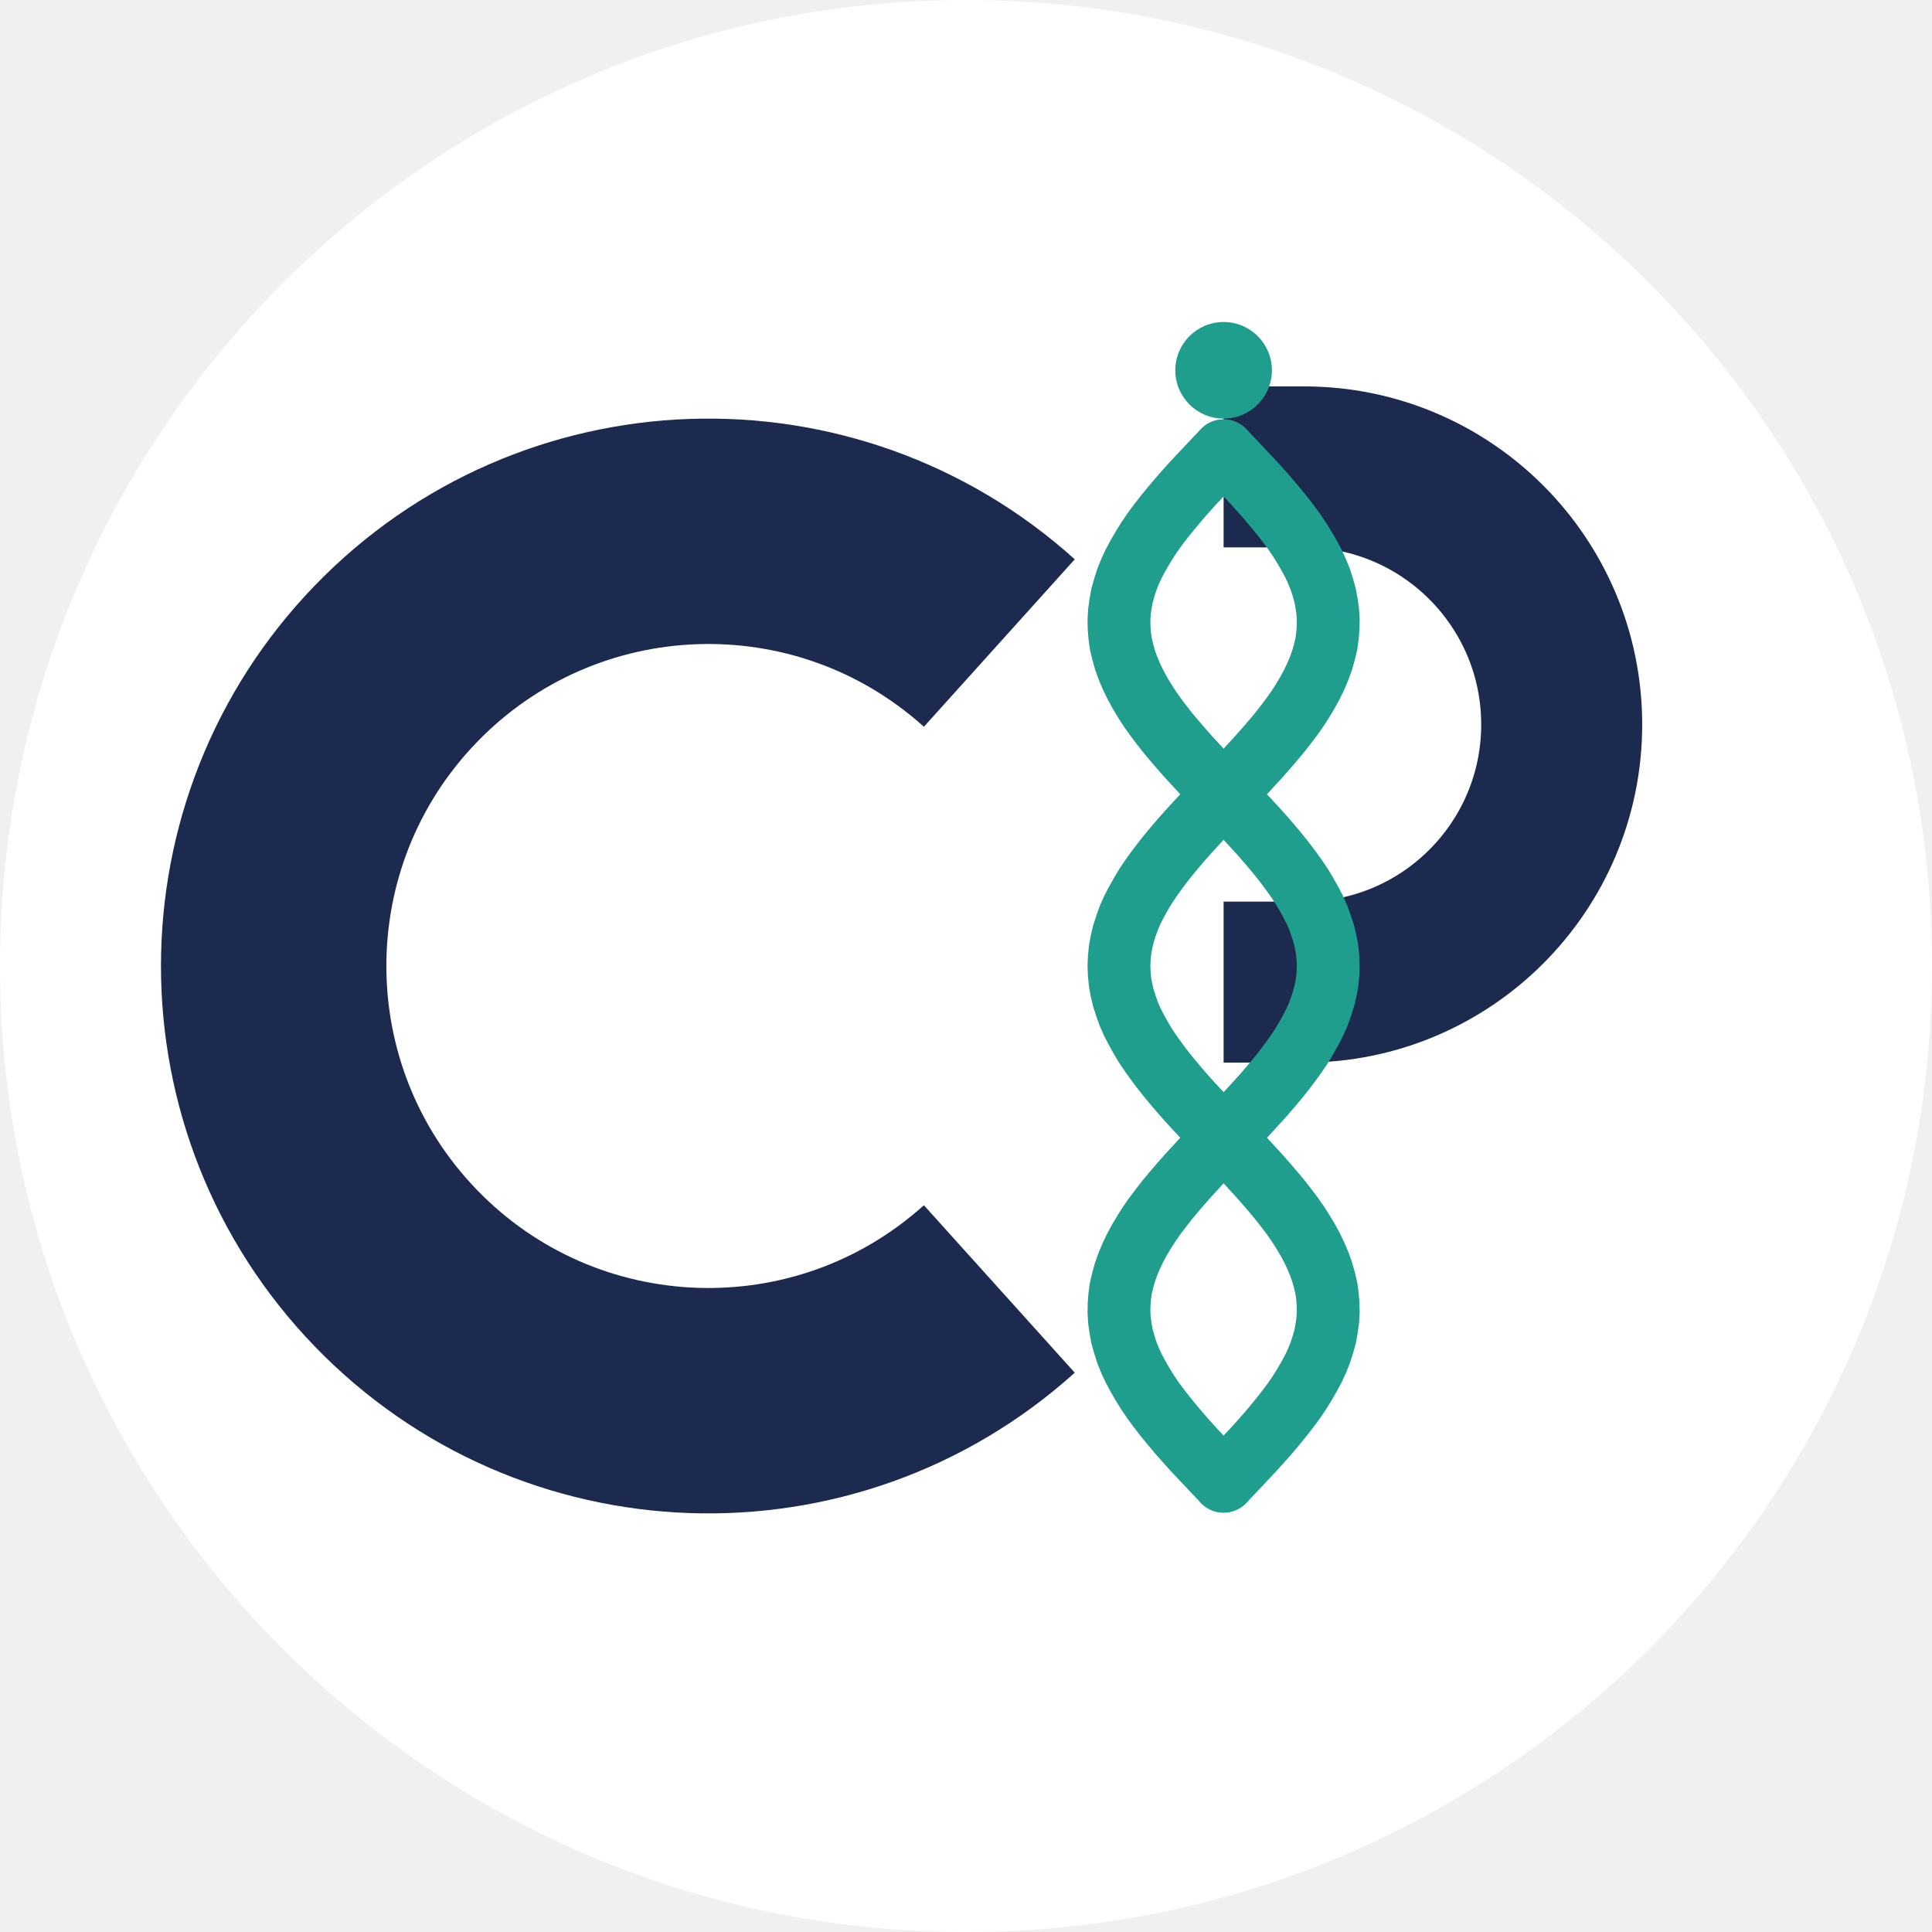
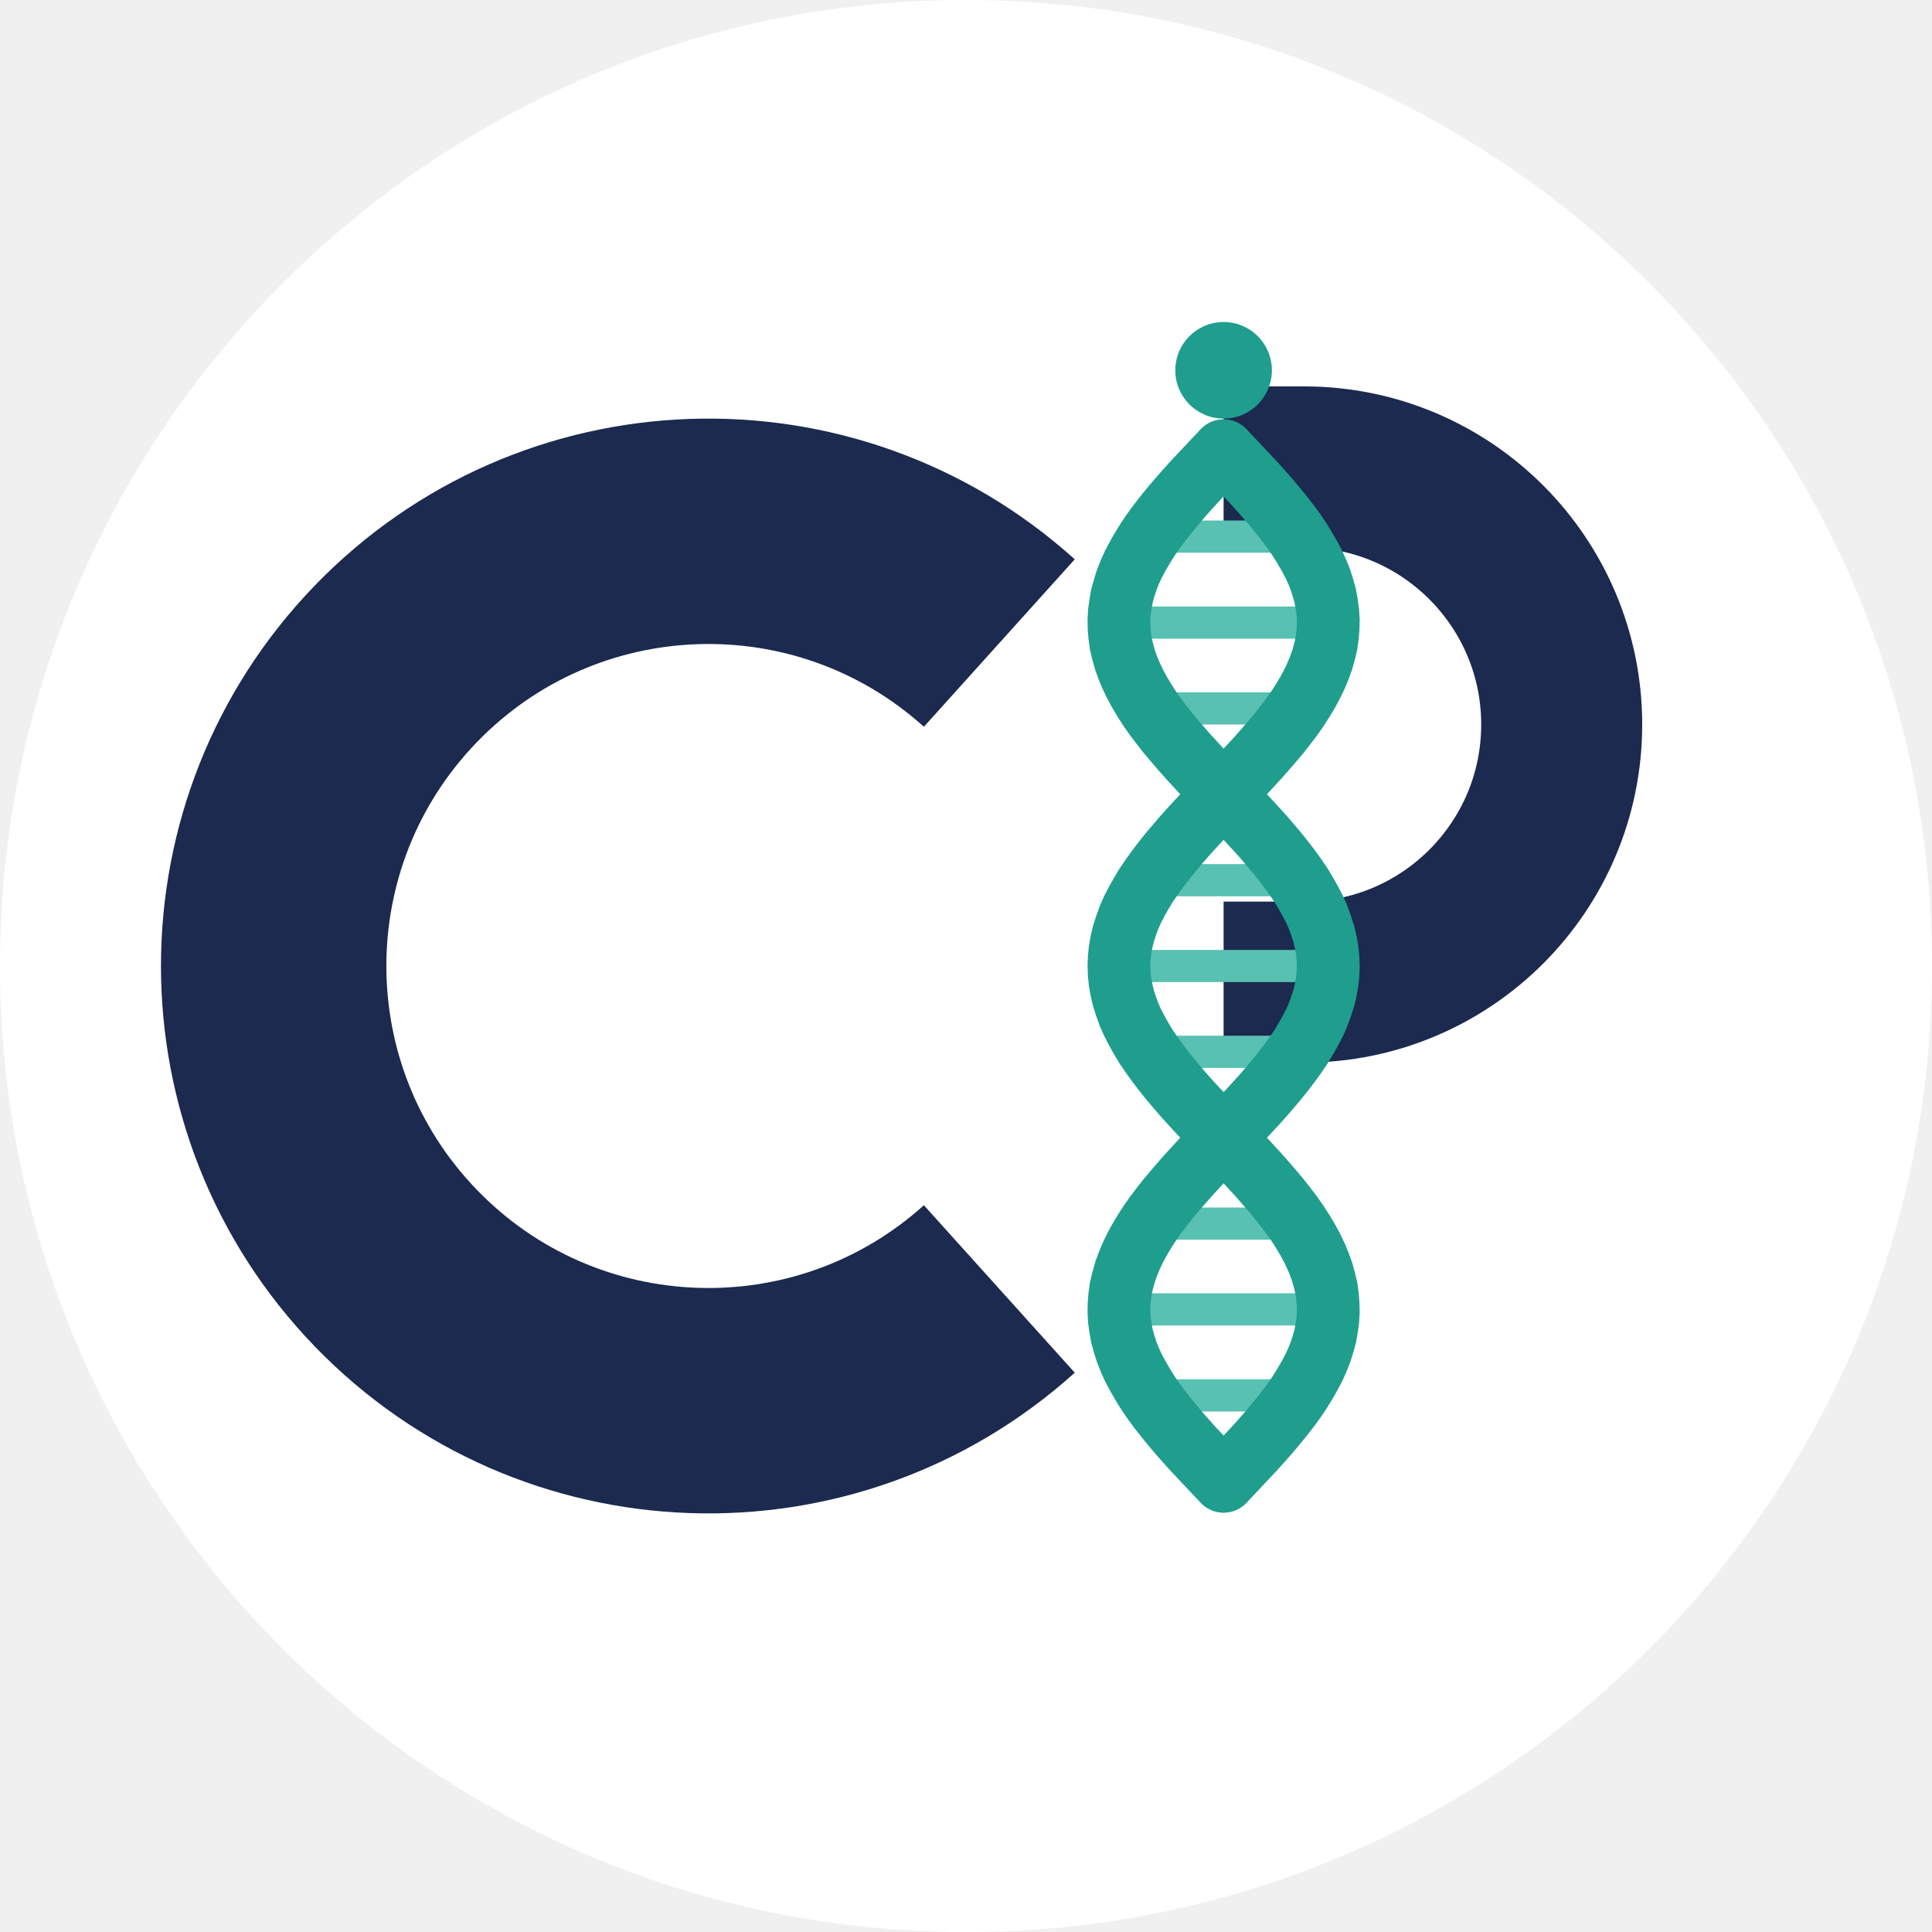
<svg xmlns="http://www.w3.org/2000/svg" viewBox="0 0 120 120" role="img" aria-label="CheckPeps">
  <circle cx="60" cy="60" r="60" fill="#ffffff" />
  <path d="M62.07 39.94 A27 27 0 1 0 62.07 80.06" fill="none" stroke="#1b2a4e" stroke-width="14" />
  <path d="M76 29 H81 A16 16 0 0 1 81 61 H76" fill="none" stroke="#1b2a4e" stroke-width="10" />
+   <g stroke="#58c1b1" stroke-width="2" stroke-linecap="round">
+     <line x1="72.60" y1="33.33" x2="79.40" y2="33.33" />
+     <line x1="70.70" y1="38.67" x2="81.30" y2="38.67" />
+     <line x1="72.60" y1="44.00" x2="79.40" y2="44.00" />
+     <line x1="72.60" y1="54.67" x2="79.40" y2="54.67" />
+     <line x1="70.70" y1="60.00" x2="81.30" y2="60.00" />
+     <line x1="72.60" y1="65.33" x2="79.40" y2="65.33" />
+     <line x1="72.60" y1="76.00" x2="79.40" y2="76.00" />
+     <line x1="70.70" y1="81.33" x2="81.30" y2="81.33" />
+     <line x1="72.60" y1="86.67" x2="79.40" y2="86.67" />
+   </g>
  <g fill="none" stroke="#1f9e8e" stroke-width="3.9" stroke-linecap="round">
    <path d="M76.00 28.00 L76.48 28.50 L76.95 29.00 L77.42 29.50 L77.89 30.00 L78.34 30.50 L78.78 31.00 L79.20 31.50 L79.61 32.00 L80.00 32.50 L80.37 33.00 L80.71 33.50 L81.02 34.00 L81.31 34.50 L81.58 35.00 L81.81 35.50 L82.01 36.00 L82.17 36.50 L82.31 37.00 L82.40 37.50 L82.47 38.00 L82.50 38.50 L82.49 39.00 L82.45 39.50 L82.38 40.00 L82.26 40.50 L82.12 41.00 L81.94 41.50 L81.73 42.00 L81.49 42.50 L81.22 43.00 L80.92 43.50 L80.60 44.00 L80.25 44.50 L79.87 45.00 L79.48 45.50 L79.06 46.00 L78.63 46.50 L78.19 47.00 L77.73 47.50 L77.27 48.00 L76.80 48.50 L76.32 49.00 L75.84 49.50 L75.36 50.00 L74.89 50.50 L74.42 51.00 L73.96 51.50 L73.51 52.00 L73.08 52.50 L72.66 53.00 L72.26 53.50 L71.88 54.00 L71.52 54.50 L71.18 55.00 L70.88 55.50 L70.60 56.00 L70.34 56.50 L70.12 57.00 L69.94 57.50 L69.78 58.00 L69.66 58.50 L69.57 59.00 L69.52 59.50 L69.50 60.00 L69.52 60.50 L69.57 61.00 L69.66 61.50 L69.78 62.00 L69.94 62.50 L70.12 63.00 L70.34 63.50 L70.60 64.00 L70.88 64.50 L71.18 65.00 L71.52 65.50 L71.88 66.00 L72.26 66.50 L72.66 67.00 L73.08 67.50 L73.51 68.00 L73.96 68.50 L74.42 69.00 L74.89 69.50 L75.36 70.00 L75.84 70.50 L76.32 71.00 L76.80 71.50 L77.27 72.00 L77.73 72.50 L78.19 73.00 L78.63 73.50 L79.06 74.00 L79.48 74.50 L79.87 75.00 L80.25 75.50 L80.60 76.00 L80.92 76.50 L81.22 77.00 L81.49 77.50 L81.73 78.00 L81.94 78.50 L82.12 79.00 L82.26 79.50 L82.38 80.00 L82.45 80.50 L82.49 81.00 L82.50 81.50 L82.47 82.00 L82.40 82.50 L82.31 83.00 L82.17 83.50 L82.01 84.00 L81.81 84.50 L81.58 85.00 L81.31 85.50 L81.02 86.00 L80.71 86.50 L80.37 87.00 L80.00 87.50 L79.61 88.00 L79.20 88.50 L78.78 89.00 L78.34 89.50 L77.89 90.00 L77.42 90.50 L76.95 91.00 L76.48 91.50 L76.00 92.00" />
    <path d="M76.00 28.00 L75.52 28.50 L75.05 29.00 L74.58 29.50 L74.11 30.00 L73.66 30.50 L73.22 31.00 L72.80 31.50 L72.39 32.00 L72.00 32.50 L71.63 33.00 L71.29 33.50 L70.98 34.00 L70.69 34.50 L70.42 35.00 L70.19 35.50 L69.99 36.00 L69.83 36.50 L69.69 37.00 L69.60 37.50 L69.53 38.00 L69.50 38.50 L69.51 39.00 L69.55 39.50 L69.62 40.00 L69.74 40.50 L69.88 41.00 L70.06 41.50 L70.27 42.00 L70.51 42.50 L70.78 43.00 L71.08 43.50 L71.40 44.00 L71.75 44.50 L72.13 45.00 L72.52 45.50 L72.94 46.00 L73.37 46.50 L73.81 47.00 L74.27 47.50 L74.73 48.00 L75.20 48.50 L75.68 49.00 L76.16 49.50 L76.64 50.00 L77.11 50.50 L77.58 51.00 L78.04 51.50 L78.49 52.00 L78.92 52.50 L79.34 53.00 L79.74 53.50 L80.12 54.00 L80.48 54.50 L80.82 55.00 L81.12 55.50 L81.40 56.00 L81.66 56.50 L81.88 57.00 L82.06 57.50 L82.22 58.00 L82.34 58.50 L82.43 59.00 L82.48 59.50 L82.50 60.00 L82.48 60.50 L82.43 61.00 L82.34 61.50 L82.22 62.00 L82.06 62.50 L81.88 63.00 L81.66 63.50 L81.40 64.00 L81.12 64.50 L80.82 65.00 L80.48 65.50 L80.12 66.00 L79.74 66.50 L79.34 67.00 L78.92 67.50 L78.49 68.00 L78.04 68.50 L77.58 69.00 L77.11 69.50 L76.64 70.00 L76.16 70.50 L75.68 71.00 L75.20 71.50 L74.73 72.00 L74.27 72.50 L73.81 73.00 L73.37 73.50 L72.94 74.00 L72.52 74.50 L72.13 75.00 L71.75 75.50 L71.40 76.00 L71.08 76.50 L70.78 77.00 L70.51 77.50 L70.27 78.00 L70.06 78.50 L69.88 79.00 L69.74 79.50 L69.62 80.00 L69.55 80.50 L69.51 81.00 L69.50 81.50 L69.53 82.00 L69.60 82.50 L69.69 83.00 L69.83 83.50 L69.99 84.00 L70.19 84.50 L70.42 85.00 L70.69 85.50 L70.98 86.00 L71.29 86.50 L71.63 87.00 L72.00 87.50 L72.39 88.00 L72.80 88.50 L73.22 89.00 L73.66 89.50 L74.11 90.00 L74.58 90.50 L75.05 91.00 L75.52 91.50 L76.00 92.00" />
  </g>
  <circle cx="76" cy="23" r="3" fill="#1f9e8e" />
</svg>
